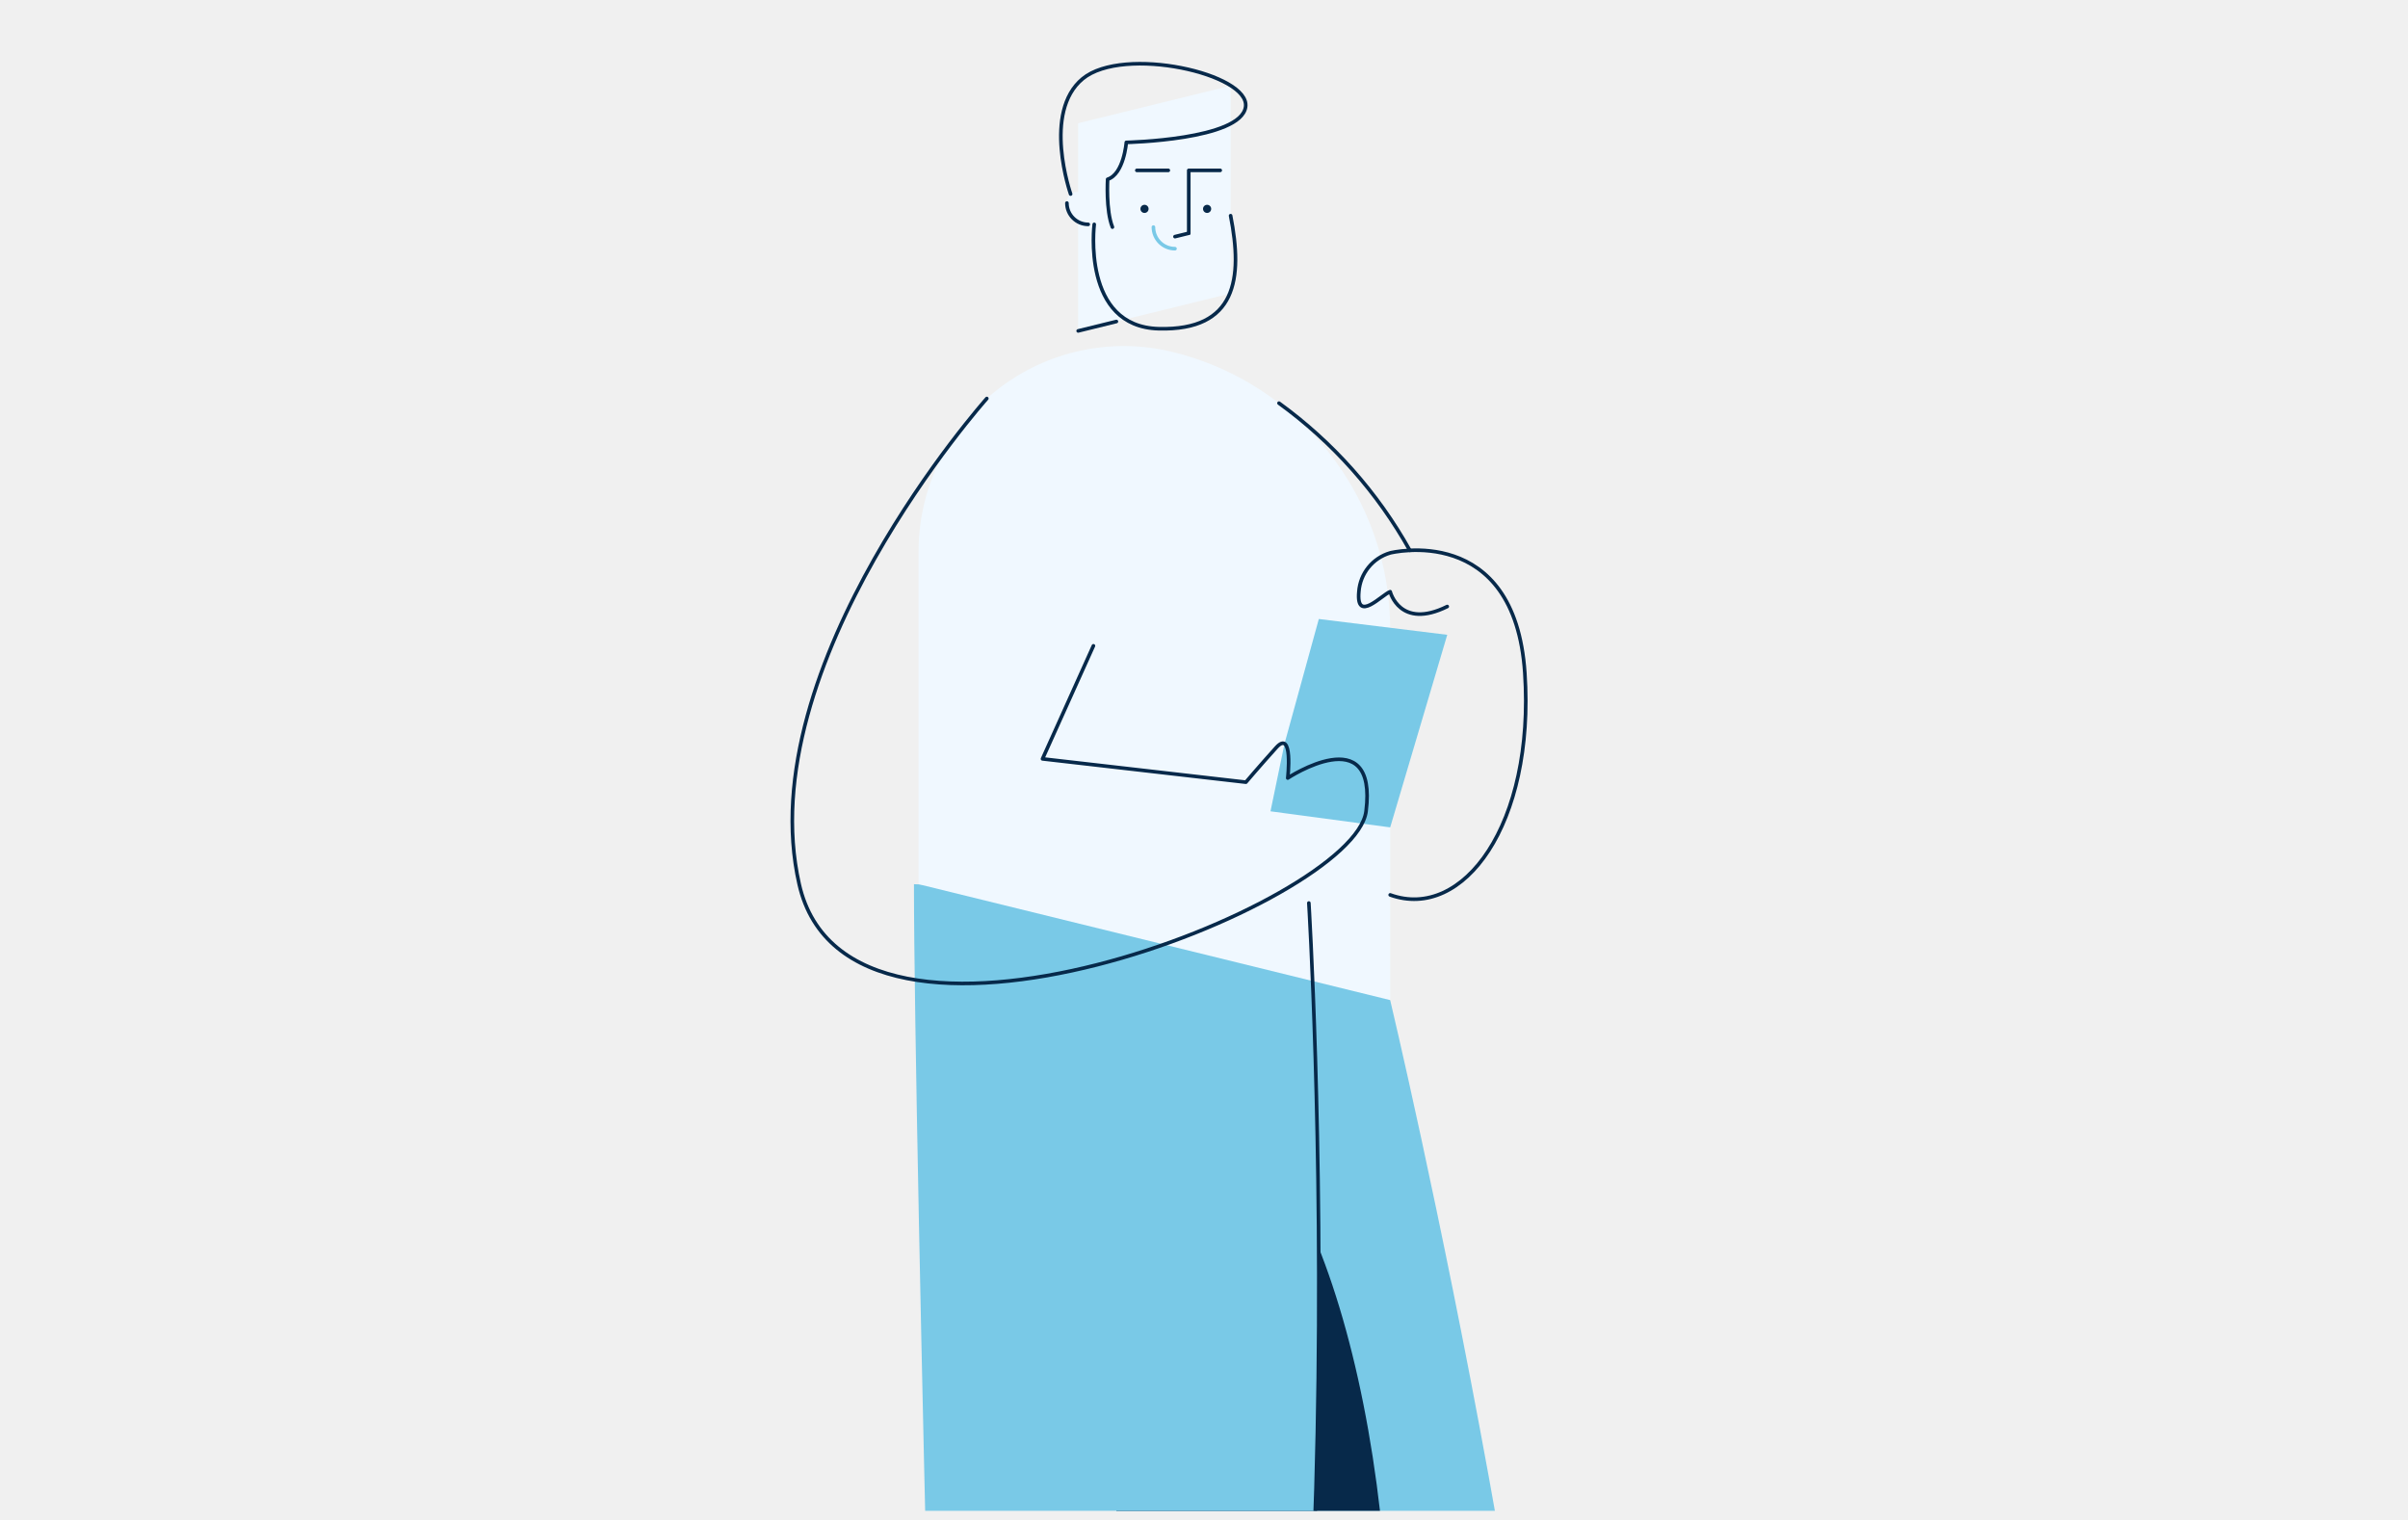
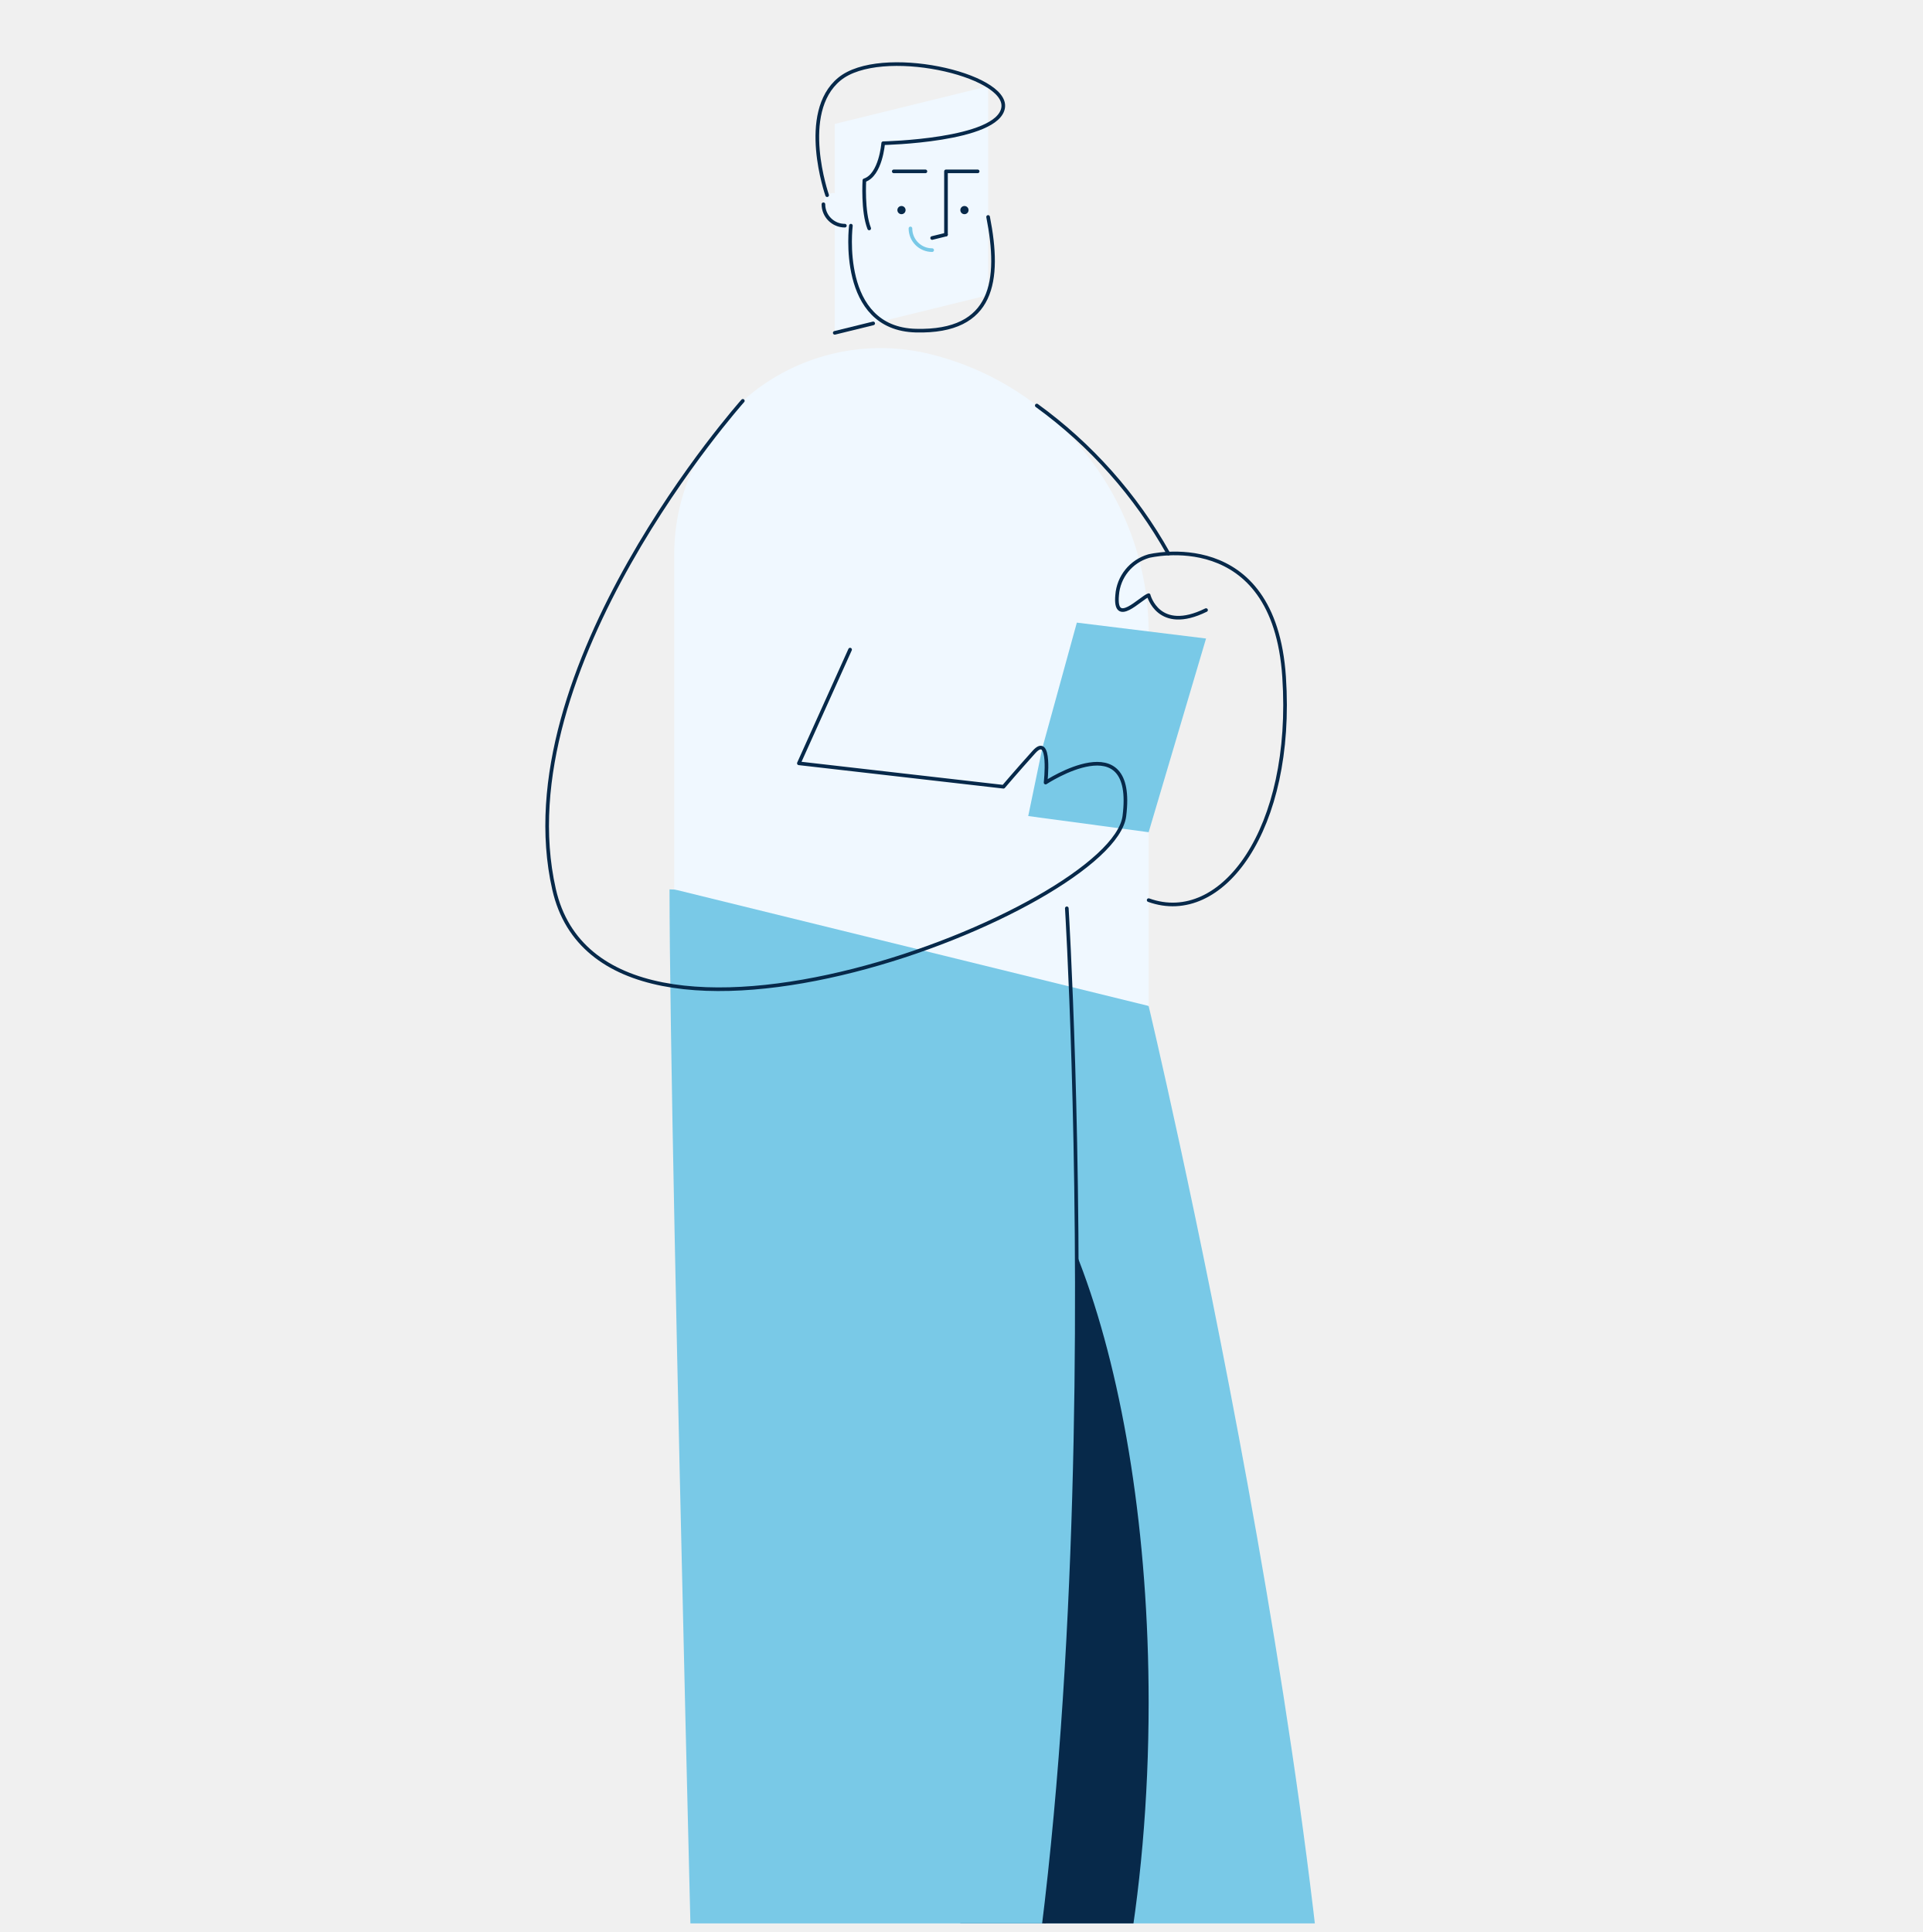
- <svg xmlns="http://www.w3.org/2000/svg" width="252" height="159" viewBox="0 0 252 159" fill="none">
-   <g clip-path="url(#clip0_536_61685)">
-     <path d="M165.11 239.632C166.464 192.716 145.484 104.657 145.484 104.657L116.83 84.9V176.927L143.827 245.775H169.089L165.11 239.632Z" fill="#79C9E7" />
-     <path d="M145.484 177.128C145.484 142.122 135.072 113.744 122.228 113.744C120.299 113.777 118.422 114.375 116.83 115.464V176.927L136.518 227.136C141.975 215.537 145.484 197.451 145.484 177.128Z" fill="#07294A" />
-     <path d="M136.973 94.499C136.973 94.499 143.044 193.595 125.896 240.513L129.478 245.776H98.978C98.978 245.776 95.647 119.732 95.647 92.527L136.973 94.499Z" fill="#79C9E7" />
-     <path d="M128.786 17.828V30.707L112.832 34.628V12.895L128.786 8.974V17.828Z" fill="#F0F8FF" />
-     <path d="M119.774 22.284C120.01 22.284 120.201 22.093 120.201 21.857C120.201 21.622 120.01 21.431 119.774 21.431C119.539 21.431 119.348 21.622 119.348 21.857C119.348 22.093 119.539 22.284 119.774 22.284Z" fill="#07294A" />
-     <path d="M126.325 22.284C126.561 22.284 126.752 22.093 126.752 21.857C126.752 21.622 126.561 21.431 126.325 21.431C126.089 21.431 125.898 21.622 125.898 21.857C125.898 22.093 126.089 22.284 126.325 22.284Z" fill="#07294A" />
-     <path d="M124.404 24.402V17.828H127.698" stroke="#07294A" stroke-width="0.378" stroke-linecap="round" stroke-linejoin="round" />
-     <path d="M118.971 17.828H122.264" stroke="#07294A" stroke-width="0.378" stroke-linecap="round" stroke-linejoin="round" />
-     <path d="M113.884 21.197V23.479C112.653 23.479 111.654 22.481 111.654 21.25C111.654 21.181 111.657 21.114 111.663 21.047C111.788 19.662 113.884 19.806 113.884 21.197Z" fill="#F0F8FF" />
-     <path d="M113.884 23.479C112.653 23.479 111.654 22.481 111.654 21.25" stroke="#07294A" stroke-width="0.378" stroke-linecap="round" stroke-linejoin="round" />
-     <path d="M122.964 26.023C122.365 26.023 121.791 25.785 121.368 25.362C120.945 24.938 120.707 24.364 120.707 23.766" stroke="#79C9E7" stroke-width="0.378" stroke-linecap="round" stroke-linejoin="round" />
-     <path d="M116.831 33.645L112.832 34.628" stroke="#07294A" stroke-width="0.378" stroke-linecap="round" stroke-linejoin="round" />
-     <path d="M124.403 24.407L122.963 24.761" stroke="#07294A" stroke-width="0.378" stroke-linecap="round" stroke-linejoin="round" />
-     <path d="M114.512 23.479C114.512 23.479 113.159 34.199 121.279 34.4C129.4 34.6 130.076 29.136 128.785 22.57" stroke="#07294A" stroke-width="0.378" stroke-linecap="round" stroke-linejoin="round" />
-     <path d="M112.041 20.307C112.041 20.307 109.048 11.742 113.309 8.234C117.569 4.725 130.853 7.732 130.352 11.191C129.85 14.65 117.87 14.9 117.87 14.9C117.87 14.9 117.619 18.209 115.915 18.76C115.915 18.76 115.715 22.005 116.416 23.766" stroke="#07294A" stroke-width="0.378" stroke-linecap="round" stroke-linejoin="round" />
-     <path d="M96.133 57.689V92.527L145.485 104.657V65.857C145.485 52.1 136.093 40.12 122.733 36.836H122.732C116.325 35.261 109.55 36.719 104.358 40.79C99.166 44.86 96.133 51.092 96.133 57.689V57.689Z" fill="#F0F8FF" />
-     <path d="M134.426 77.822L138.016 64.776L151.456 66.43L145.485 86.581L132.959 84.9" fill="#79C9E7" />
-     <path d="M136.973 94.499C136.973 94.499 143.045 193.595 125.896 240.513" stroke="#07294A" stroke-width="0.378" stroke-linecap="round" stroke-linejoin="round" />
-     <path d="M103.271 41.703C103.271 41.703 78.422 69.55 83.635 92.527C88.848 115.504 141.733 94.599 142.96 84.9C144.187 75.202 134.764 81.418 134.764 81.418C134.764 81.418 135.359 76.23 133.555 78.235C131.751 80.24 130.384 81.852 130.384 81.852L109.099 79.413L114.428 67.583" stroke="#07294A" stroke-width="0.378" stroke-linecap="round" stroke-linejoin="round" />
-     <path d="M151.456 63.47C146.493 65.924 145.485 61.919 145.485 61.919C144.627 62.219 141.902 65.254 142.207 61.919C142.344 60.013 143.651 58.394 145.485 57.858C145.485 57.858 158.523 54.581 159.576 70.431C160.629 86.28 153.102 96.4 145.485 93.648" stroke="#07294A" stroke-width="0.378" stroke-linecap="round" stroke-linejoin="round" />
-     <path d="M133.848 42.189C139.477 46.269 144.149 51.525 147.541 57.594" stroke="#07294A" stroke-width="0.378" stroke-linecap="round" stroke-linejoin="round" />
+ <svg xmlns="http://www.w3.org/2000/svg" width="200" height="201" viewBox="0 0 200 201" fill="none">
+   <g clip-path="url(#clip0_721_12545)">
+     <path d="M139.11 239.632C140.464 192.716 119.484 104.657 119.484 104.657L90.83 84.9V176.927L117.827 245.775H143.089L139.11 239.632Z" fill="#79C9E7" />
+     <path d="M119.484 177.128C119.484 142.122 109.072 113.744 96.228 113.744C94.299 113.777 92.422 114.375 90.83 115.464V176.927L110.518 227.136C115.975 215.537 119.484 197.45 119.484 177.128Z" fill="#07294A" />
+     <path d="M110.973 94.499C110.973 94.499 117.044 193.595 99.896 240.513L103.478 245.775H72.978C72.978 245.775 69.647 119.732 69.647 92.527L110.973 94.499Z" fill="#79C9E7" />
+     <path d="M102.786 17.828V30.707L86.832 34.628V12.895L102.786 8.974V17.828Z" fill="#F0F8FF" />
+     <path d="M93.774 22.284C94.01 22.284 94.201 22.093 94.201 21.857C94.201 21.622 94.01 21.431 93.774 21.431C93.539 21.431 93.348 21.622 93.348 21.857C93.348 22.093 93.539 22.284 93.774 22.284Z" fill="#07294A" />
+     <path d="M100.325 22.284C100.561 22.284 100.752 22.093 100.752 21.857C100.752 21.622 100.561 21.431 100.325 21.431C100.089 21.431 99.898 21.622 99.898 21.857C99.898 22.093 100.089 22.284 100.325 22.284Z" fill="#07294A" />
+     <path d="M98.404 24.402V17.828H101.698" stroke="#07294A" stroke-width="0.378" stroke-linecap="round" stroke-linejoin="round" />
+     <path d="M92.971 17.828H96.264" stroke="#07294A" stroke-width="0.378" stroke-linecap="round" stroke-linejoin="round" />
+     <path d="M87.884 21.197V23.479C86.653 23.479 85.654 22.481 85.654 21.25C85.654 21.181 85.657 21.114 85.663 21.047C85.788 19.662 87.884 19.806 87.884 21.197Z" fill="#F0F8FF" />
+     <path d="M87.884 23.479C86.653 23.479 85.654 22.481 85.654 21.25" stroke="#07294A" stroke-width="0.378" stroke-linecap="round" stroke-linejoin="round" />
+     <path d="M96.964 26.023C96.365 26.023 95.791 25.785 95.368 25.361C94.945 24.938 94.707 24.364 94.707 23.766" stroke="#79C9E7" stroke-width="0.378" stroke-linecap="round" stroke-linejoin="round" />
+     <path d="M90.831 33.645L86.832 34.628" stroke="#07294A" stroke-width="0.378" stroke-linecap="round" stroke-linejoin="round" />
+     <path d="M98.403 24.407L96.963 24.761" stroke="#07294A" stroke-width="0.378" stroke-linecap="round" stroke-linejoin="round" />
+     <path d="M88.512 23.479C88.512 23.479 87.159 34.199 95.279 34.399C103.4 34.6 104.076 29.136 102.785 22.57" stroke="#07294A" stroke-width="0.378" stroke-linecap="round" stroke-linejoin="round" />
+     <path d="M86.041 20.307C86.041 20.307 83.048 11.742 87.309 8.233C91.569 4.725 104.853 7.732 104.352 11.191C103.85 14.65 91.87 14.9 91.87 14.9C91.87 14.9 91.62 18.209 89.915 18.76C89.915 18.76 89.715 22.005 90.416 23.766" stroke="#07294A" stroke-width="0.378" stroke-linecap="round" stroke-linejoin="round" />
+     <path d="M70.133 57.689V92.527L119.485 104.657V65.857C119.485 52.099 110.093 40.119 96.733 36.836H96.733C90.326 35.261 83.55 36.719 78.358 40.789C73.166 44.86 70.133 51.092 70.133 57.689V57.689Z" fill="#F0F8FF" />
+     <path d="M108.426 77.822L112.016 64.776L125.456 66.43L119.485 86.581L106.959 84.9" fill="#79C9E7" />
+     <path d="M110.973 94.499C110.973 94.499 117.045 193.595 99.897 240.513" stroke="#07294A" stroke-width="0.378" stroke-linecap="round" stroke-linejoin="round" />
+     <path d="M77.271 41.703C77.271 41.703 52.422 69.55 57.635 92.527C62.848 115.503 115.733 94.598 116.96 84.9C118.187 75.202 108.764 81.418 108.764 81.418C108.764 81.418 109.359 76.23 107.555 78.235C105.751 80.24 104.384 81.851 104.384 81.851L83.099 79.413L88.428 67.583" stroke="#07294A" stroke-width="0.378" stroke-linecap="round" stroke-linejoin="round" />
+     <path d="M125.456 63.47C120.493 65.924 119.485 61.919 119.485 61.919C118.627 62.219 115.902 65.254 116.207 61.919C116.344 60.013 117.651 58.394 119.485 57.858C119.485 57.858 132.523 54.581 133.576 70.431C134.629 86.28 127.102 96.4 119.485 93.648" stroke="#07294A" stroke-width="0.378" stroke-linecap="round" stroke-linejoin="round" />
+     <path d="M107.848 42.189C113.477 46.268 118.149 51.525 121.541 57.594" stroke="#07294A" stroke-width="0.378" stroke-linecap="round" stroke-linejoin="round" />
  </g>
  <defs>
-     <clipPath id="clip0_536_61685">
-       <rect width="252" height="158" fill="white" transform="translate(0 0.102539)" />
+     <clipPath id="clip0_721_12545">
+       <rect width="200" height="200" fill="white" transform="translate(0 0.102539)" />
    </clipPath>
  </defs>
</svg>
